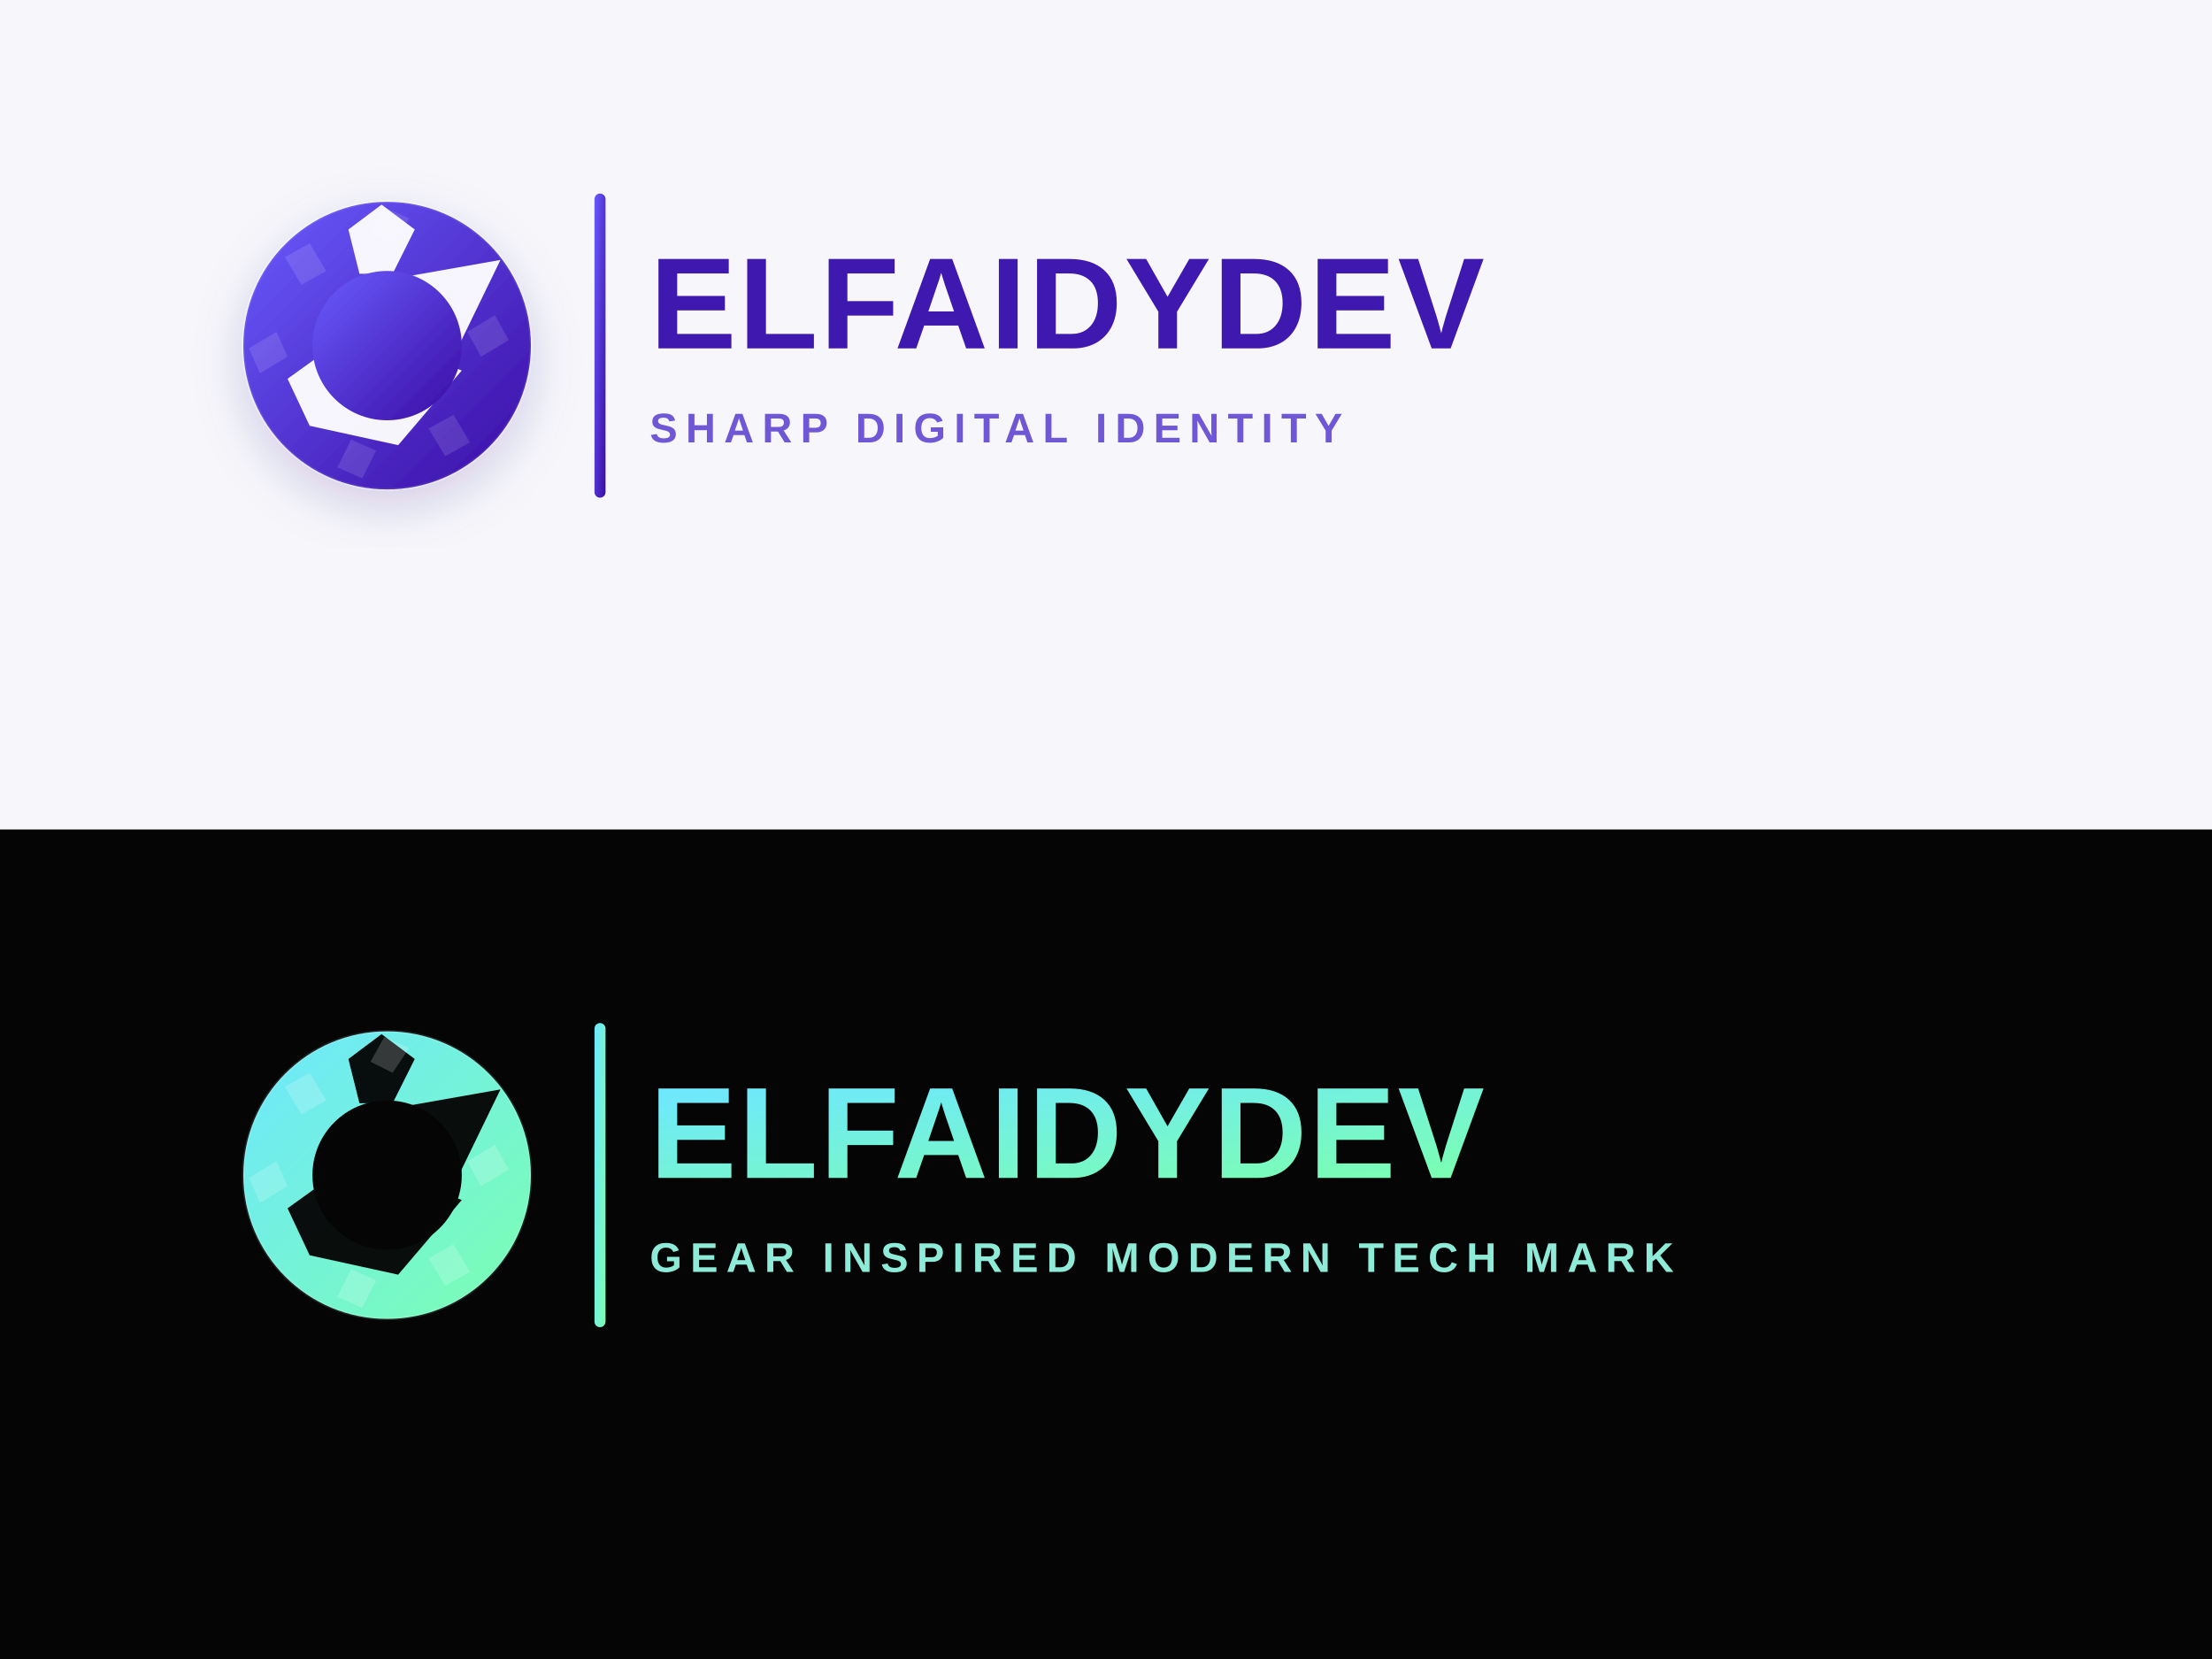
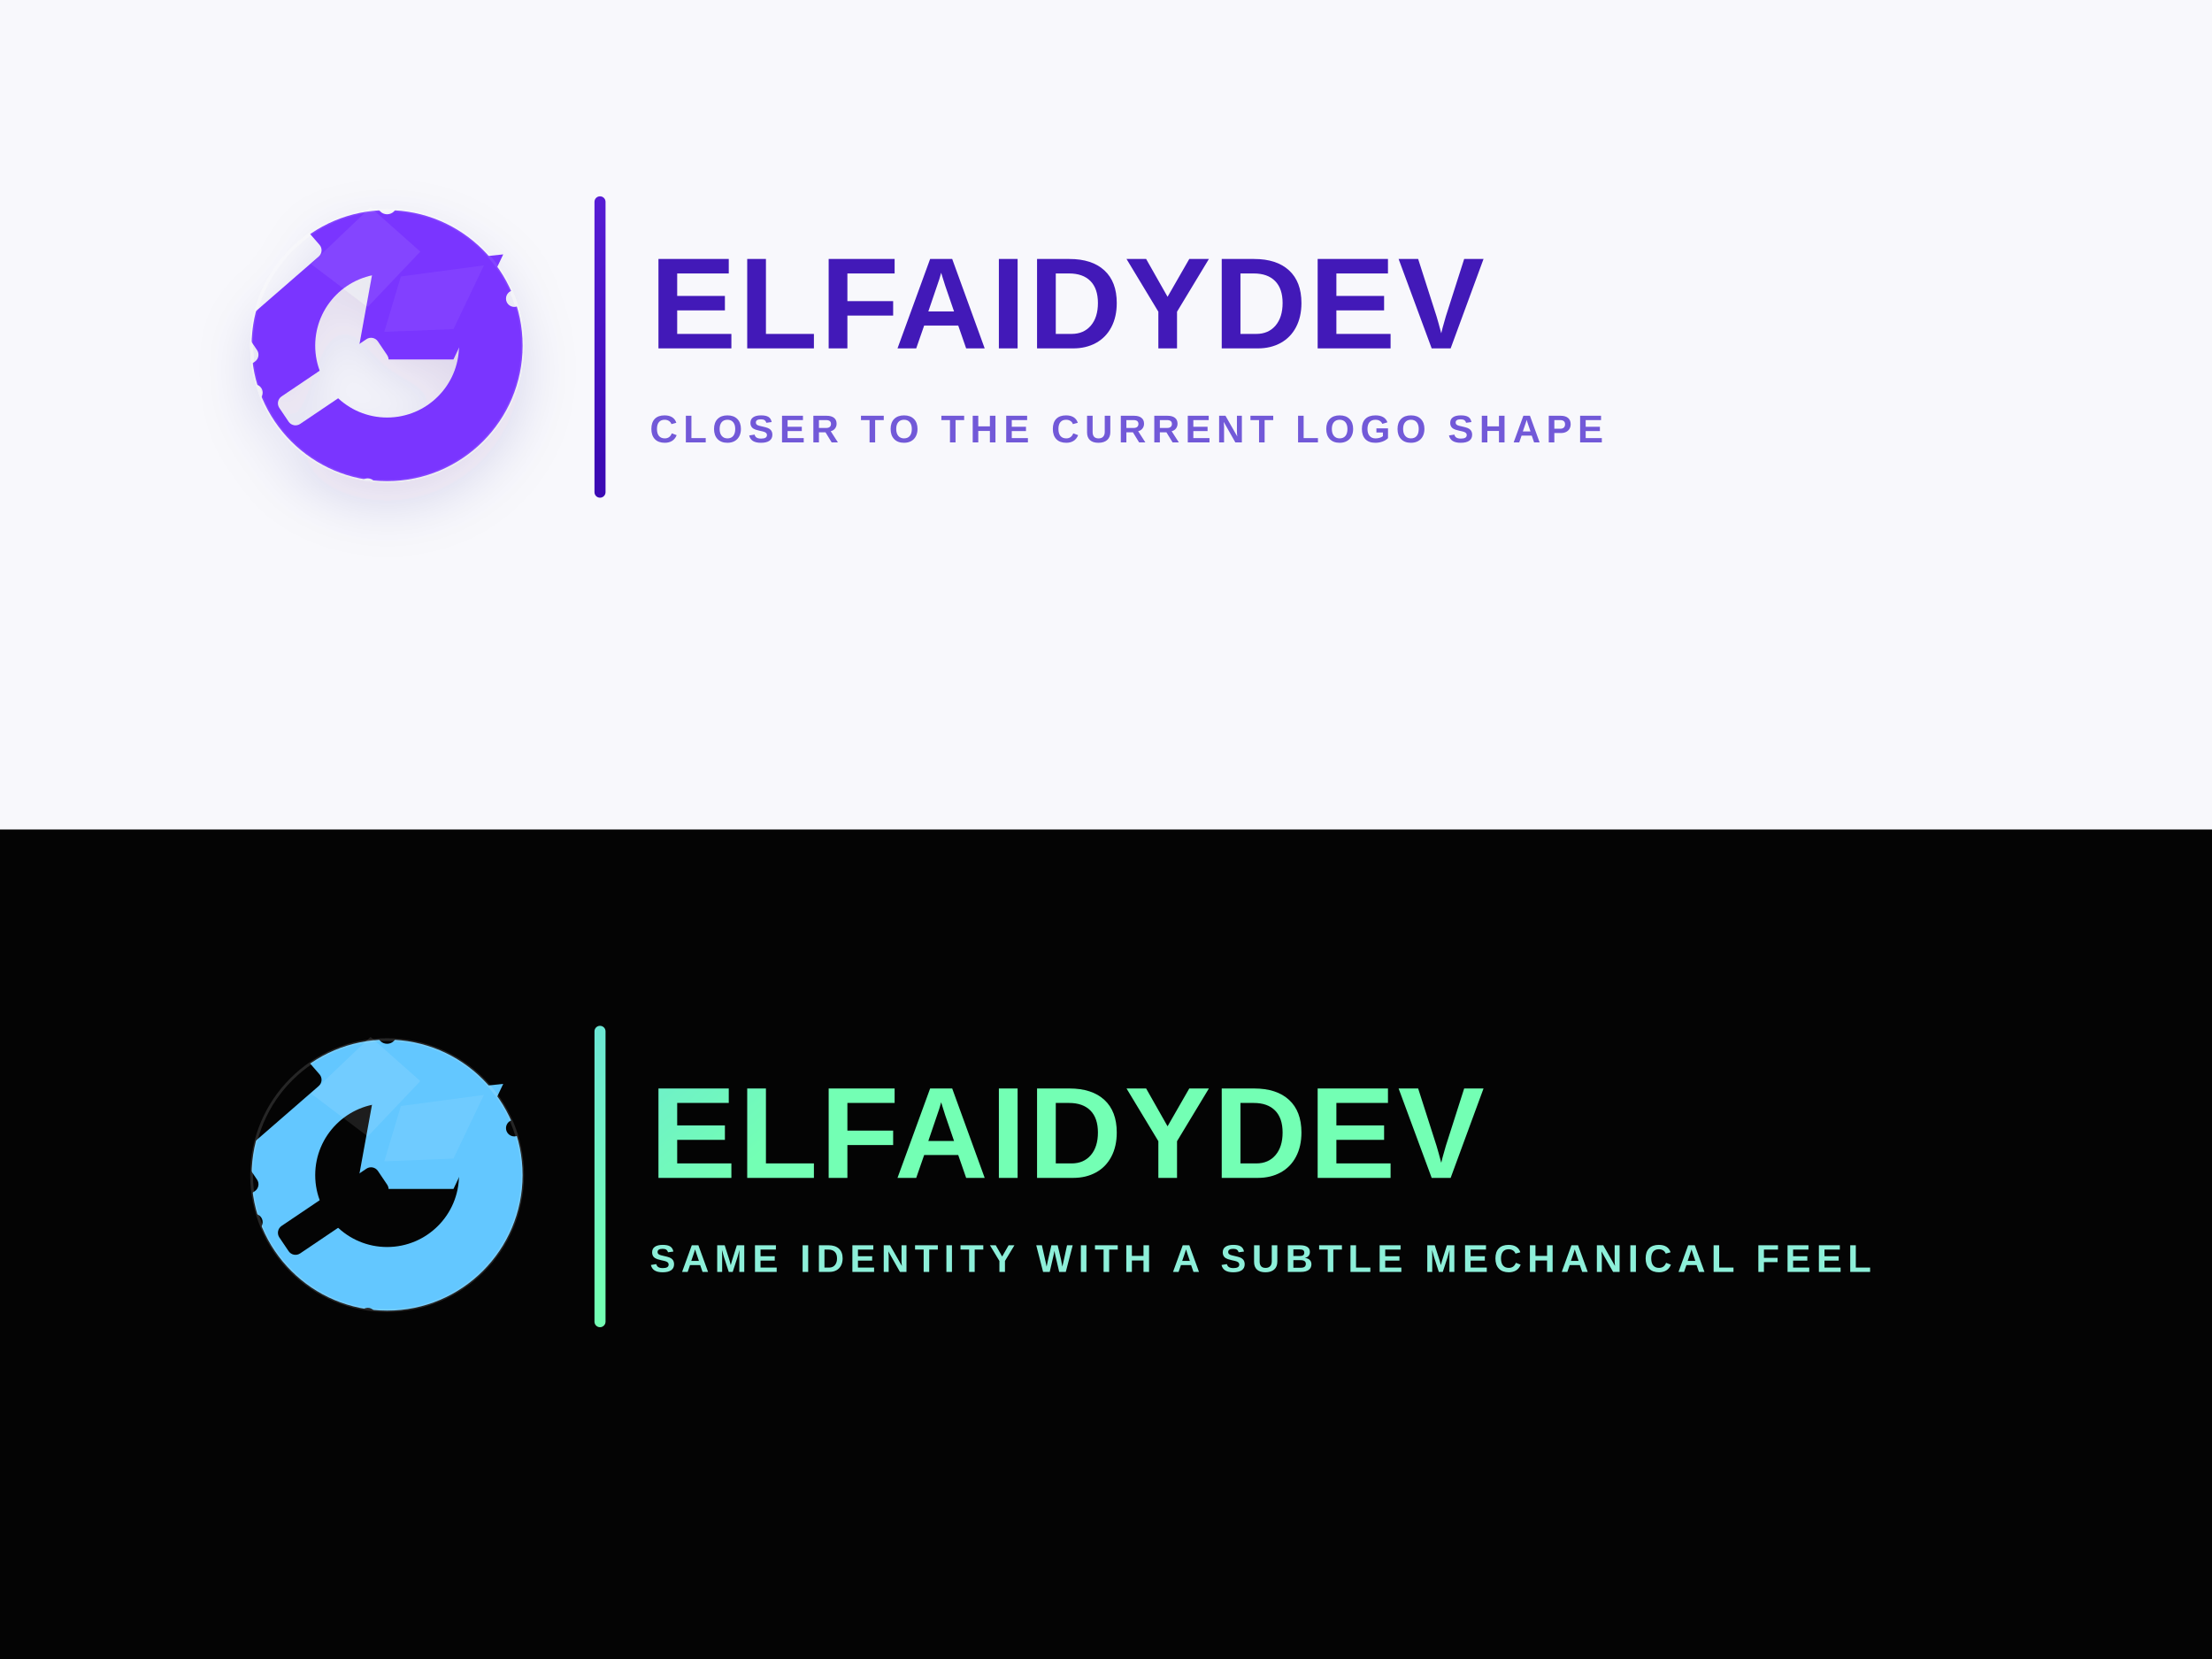
<svg xmlns="http://www.w3.org/2000/svg" width="1600" height="1200" viewBox="0 0 1600 1200" fill="none">
  <defs>
-     <linearGradient id="brandGradient" x1="0" y1="0" x2="1" y2="1">
-       <stop offset="0%" stop-color="#6A5CFF" />
-       <stop offset="100%" stop-color="#3A0CA3" />
+     <linearGradient id="brandGradient" x1="160" y1="120" x2="380" y2="380" gradientUnits="userSpaceOnUse">
+       <stop offset="0%" stop-color="#7A35FF" />
+       <stop offset="100%" stop-color="#3C0AB4" />
    </linearGradient>
-     <linearGradient id="aquaGradient" x1="0" y1="0" x2="1" y2="1">
-       <stop offset="0%" stop-color="#6EE7FF" />
-       <stop offset="100%" stop-color="#7BFFB0" />
+     <linearGradient id="aquaGradient" x1="160" y1="720" x2="380" y2="980" gradientUnits="userSpaceOnUse">
+       <stop offset="0%" stop-color="#63C7FF" />
+       <stop offset="100%" stop-color="#73FFB4" />
    </linearGradient>
-     <filter id="softShadow" x="-20%" y="-20%" width="140%" height="140%">
-       <feDropShadow dx="0" dy="12" stdDeviation="18" flood-color="#2F0B85" flood-opacity="0.18" />
+     <filter id="softShadow" x="-30%" y="-30%" width="160%" height="160%">
+       <feDropShadow dx="0" dy="16" stdDeviation="20" flood-color="#2F0B85" flood-opacity="0.14" />
    </filter>
-     <g id="mark">
-       <circle cx="0" cy="0" r="104" fill="url(#brandGradient)" />
-       <circle cx="0" cy="0" r="104" fill="none" stroke="white" stroke-opacity="0.08" stroke-width="2" />
-       <path d="M-28 -84L-4 -102L20 -84L4 -52H-20L-28 -84Z" fill="white" fill-opacity="0.95" />
-       <path d="M14 -50L82 -62L48 8L-8 -4L14 -50Z" fill="white" fill-opacity="0.95" />
-       <path d="M-72 24L-22 -12L54 18L8 72L-56 58L-72 24Z" fill="white" fill-opacity="0.95" />
-       <circle cx="0" cy="0" r="54" fill="url(#brandGradient)" />
-       <path d="M-2 -100L16 -92L4 -74L-12 -82L-2 -100Z" fill="white" fill-opacity="0.12" />
-       <path d="M78 -22L88 -4L68 8L58 -10L78 -22Z" fill="white" fill-opacity="0.12" />
-       <path d="M60 70L42 80L30 60L48 50L60 70Z" fill="white" fill-opacity="0.12" />
-       <path d="M-18 96L-36 88L-26 68L-8 76L-18 96Z" fill="white" fill-opacity="0.12" />
-       <path d="M-92 20L-100 2L-80 -10L-72 8L-92 20Z" fill="white" fill-opacity="0.12" />
-       <path d="M-74 -64L-56 -74L-44 -54L-62 -44L-74 -64Z" fill="white" fill-opacity="0.12" />
+     <mask id="logoMask" maskUnits="userSpaceOnUse" x="-140" y="-140" width="280" height="280">
+       <rect x="-140" y="-140" width="280" height="280" fill="black" />
+       <circle cx="0" cy="0" r="98" fill="white" />
+       <circle cx="0" cy="0" r="52" fill="black" />
+       <path d="M-10 -56L84 -66L48 10L-22 10L-10 -56Z" fill="white" />
+       <rect x="-62" y="-88" width="26" height="84" rx="6" transform="rotate(49 -62 -88)" fill="black" />
+       <rect x="-103" y="-10" width="22" height="68" rx="6" transform="rotate(56 -103 -10)" fill="black" />
+       <rect x="-10" y="-8" width="24" height="86" rx="6" transform="rotate(56 -10 -8)" fill="black" />
+       <circle cx="0" cy="-102" r="7" fill="black" />
+       <circle cx="92" cy="-34" r="6" fill="black" />
+       <circle cx="82" cy="68" r="6" fill="black" />
+       <circle cx="-14" cy="102" r="6" fill="black" />
+       <circle cx="-96" cy="34" r="6" fill="black" />
+     </mask>
+     <g id="refinedMark">
+       <rect x="-110" y="-110" width="220" height="220" fill="url(#brandGradient)" mask="url(#logoMask)" />
+       <circle cx="0" cy="0" r="98" fill="none" stroke="white" stroke-opacity="0.08" stroke-width="2" />
+       <path d="M-55 -59L-12 -100L24 -68L-14 -28L-55 -59Z" fill="white" fill-opacity="0.08" />
+       <path d="M10 -50L70 -58L48 -12L-2 -10L10 -50Z" fill="white" fill-opacity="0.06" />
    </g>
  </defs>
-   <rect width="1600" height="600" fill="#F7F7FB" />
-   <rect y="600" width="1600" height="600" fill="#050505" />
+   <rect width="1600" height="600" fill="#F8F8FC" />
+   <rect y="600" width="1600" height="600" fill="#040404" />
  <g transform="translate(280 250)" filter="url(#softShadow)">
-     <use href="#mark" />
+     <use href="#refinedMark" />
  </g>
-   <rect x="430" y="140" width="8" height="220" rx="4" fill="url(#brandGradient)" />
-   <text x="470" y="252" fill="#3F18B0" font-size="94" font-family="Arial, Helvetica, sans-serif" font-weight="800" letter-spacing="1.5">ELFAIDYDEV</text>
-   <text x="470" y="320" fill="#7057D5" font-size="30" font-family="Arial, Helvetica, sans-serif" font-weight="600" letter-spacing="6">SHARP DIGITAL IDENTITY</text>
+   <rect x="430" y="142" width="8" height="218" rx="4" fill="url(#brandGradient)" />
+   <text x="470" y="252" fill="#4219B8" font-size="94" font-family="Arial, Helvetica, sans-serif" font-weight="800" letter-spacing="1.5">ELFAIDYDEV</text>
+   <text x="470" y="320" fill="#7259D8" font-size="28" font-family="Arial, Helvetica, sans-serif" font-weight="700" letter-spacing="4">CLOSER TO THE CURRENT LOGO SHAPE</text>
  <g transform="translate(280 850)">
-     <circle cx="0" cy="0" r="104" fill="url(#aquaGradient)" />
-     <circle cx="0" cy="0" r="104" fill="none" stroke="white" stroke-opacity="0.12" stroke-width="2" />
-     <path d="M-28 -84L-4 -102L20 -84L4 -52H-20L-28 -84Z" fill="#050505" fill-opacity="0.96" />
-     <path d="M14 -50L82 -62L48 8L-8 -4L14 -50Z" fill="#050505" fill-opacity="0.96" />
-     <path d="M-72 24L-22 -12L54 18L8 72L-56 58L-72 24Z" fill="#050505" fill-opacity="0.96" />
-     <circle cx="0" cy="0" r="54" fill="#050505" />
-     <path d="M-2 -100L16 -92L4 -74L-12 -82L-2 -100Z" fill="white" fill-opacity="0.18" />
-     <path d="M78 -22L88 -4L68 8L58 -10L78 -22Z" fill="white" fill-opacity="0.18" />
-     <path d="M60 70L42 80L30 60L48 50L60 70Z" fill="white" fill-opacity="0.18" />
-     <path d="M-18 96L-36 88L-26 68L-8 76L-18 96Z" fill="white" fill-opacity="0.18" />
-     <path d="M-92 20L-100 2L-80 -10L-72 8L-92 20Z" fill="white" fill-opacity="0.18" />
-     <path d="M-74 -64L-56 -74L-44 -54L-62 -44L-74 -64Z" fill="white" fill-opacity="0.18" />
+     <rect x="-110" y="-110" width="220" height="220" fill="url(#aquaGradient)" mask="url(#logoMask)" />
+     <circle cx="0" cy="0" r="98" fill="none" stroke="white" stroke-opacity="0.14" stroke-width="2" />
+     <path d="M-55 -59L-12 -100L24 -68L-14 -28L-55 -59Z" fill="white" fill-opacity="0.1" />
+     <path d="M10 -50L70 -58L48 -12L-2 -10L10 -50Z" fill="white" fill-opacity="0.08" />
  </g>
-   <rect x="430" y="740" width="8" height="220" rx="4" fill="url(#aquaGradient)" />
+   <rect x="430" y="742" width="8" height="218" rx="4" fill="url(#aquaGradient)" />
  <text x="470" y="852" fill="url(#aquaGradient)" font-size="94" font-family="Arial, Helvetica, sans-serif" font-weight="800" letter-spacing="1.5">ELFAIDYDEV</text>
-   <text x="470" y="920" fill="#8DEBD8" font-size="30" font-family="Arial, Helvetica, sans-serif" font-weight="600" letter-spacing="6">GEAR INSPIRED MODERN TECH MARK</text>
+   <text x="470" y="920" fill="#8DEFD9" font-size="28" font-family="Arial, Helvetica, sans-serif" font-weight="700" letter-spacing="4">SAME IDENTITY WITH A SUBTLE MECHANICAL FEEL</text>
</svg>
